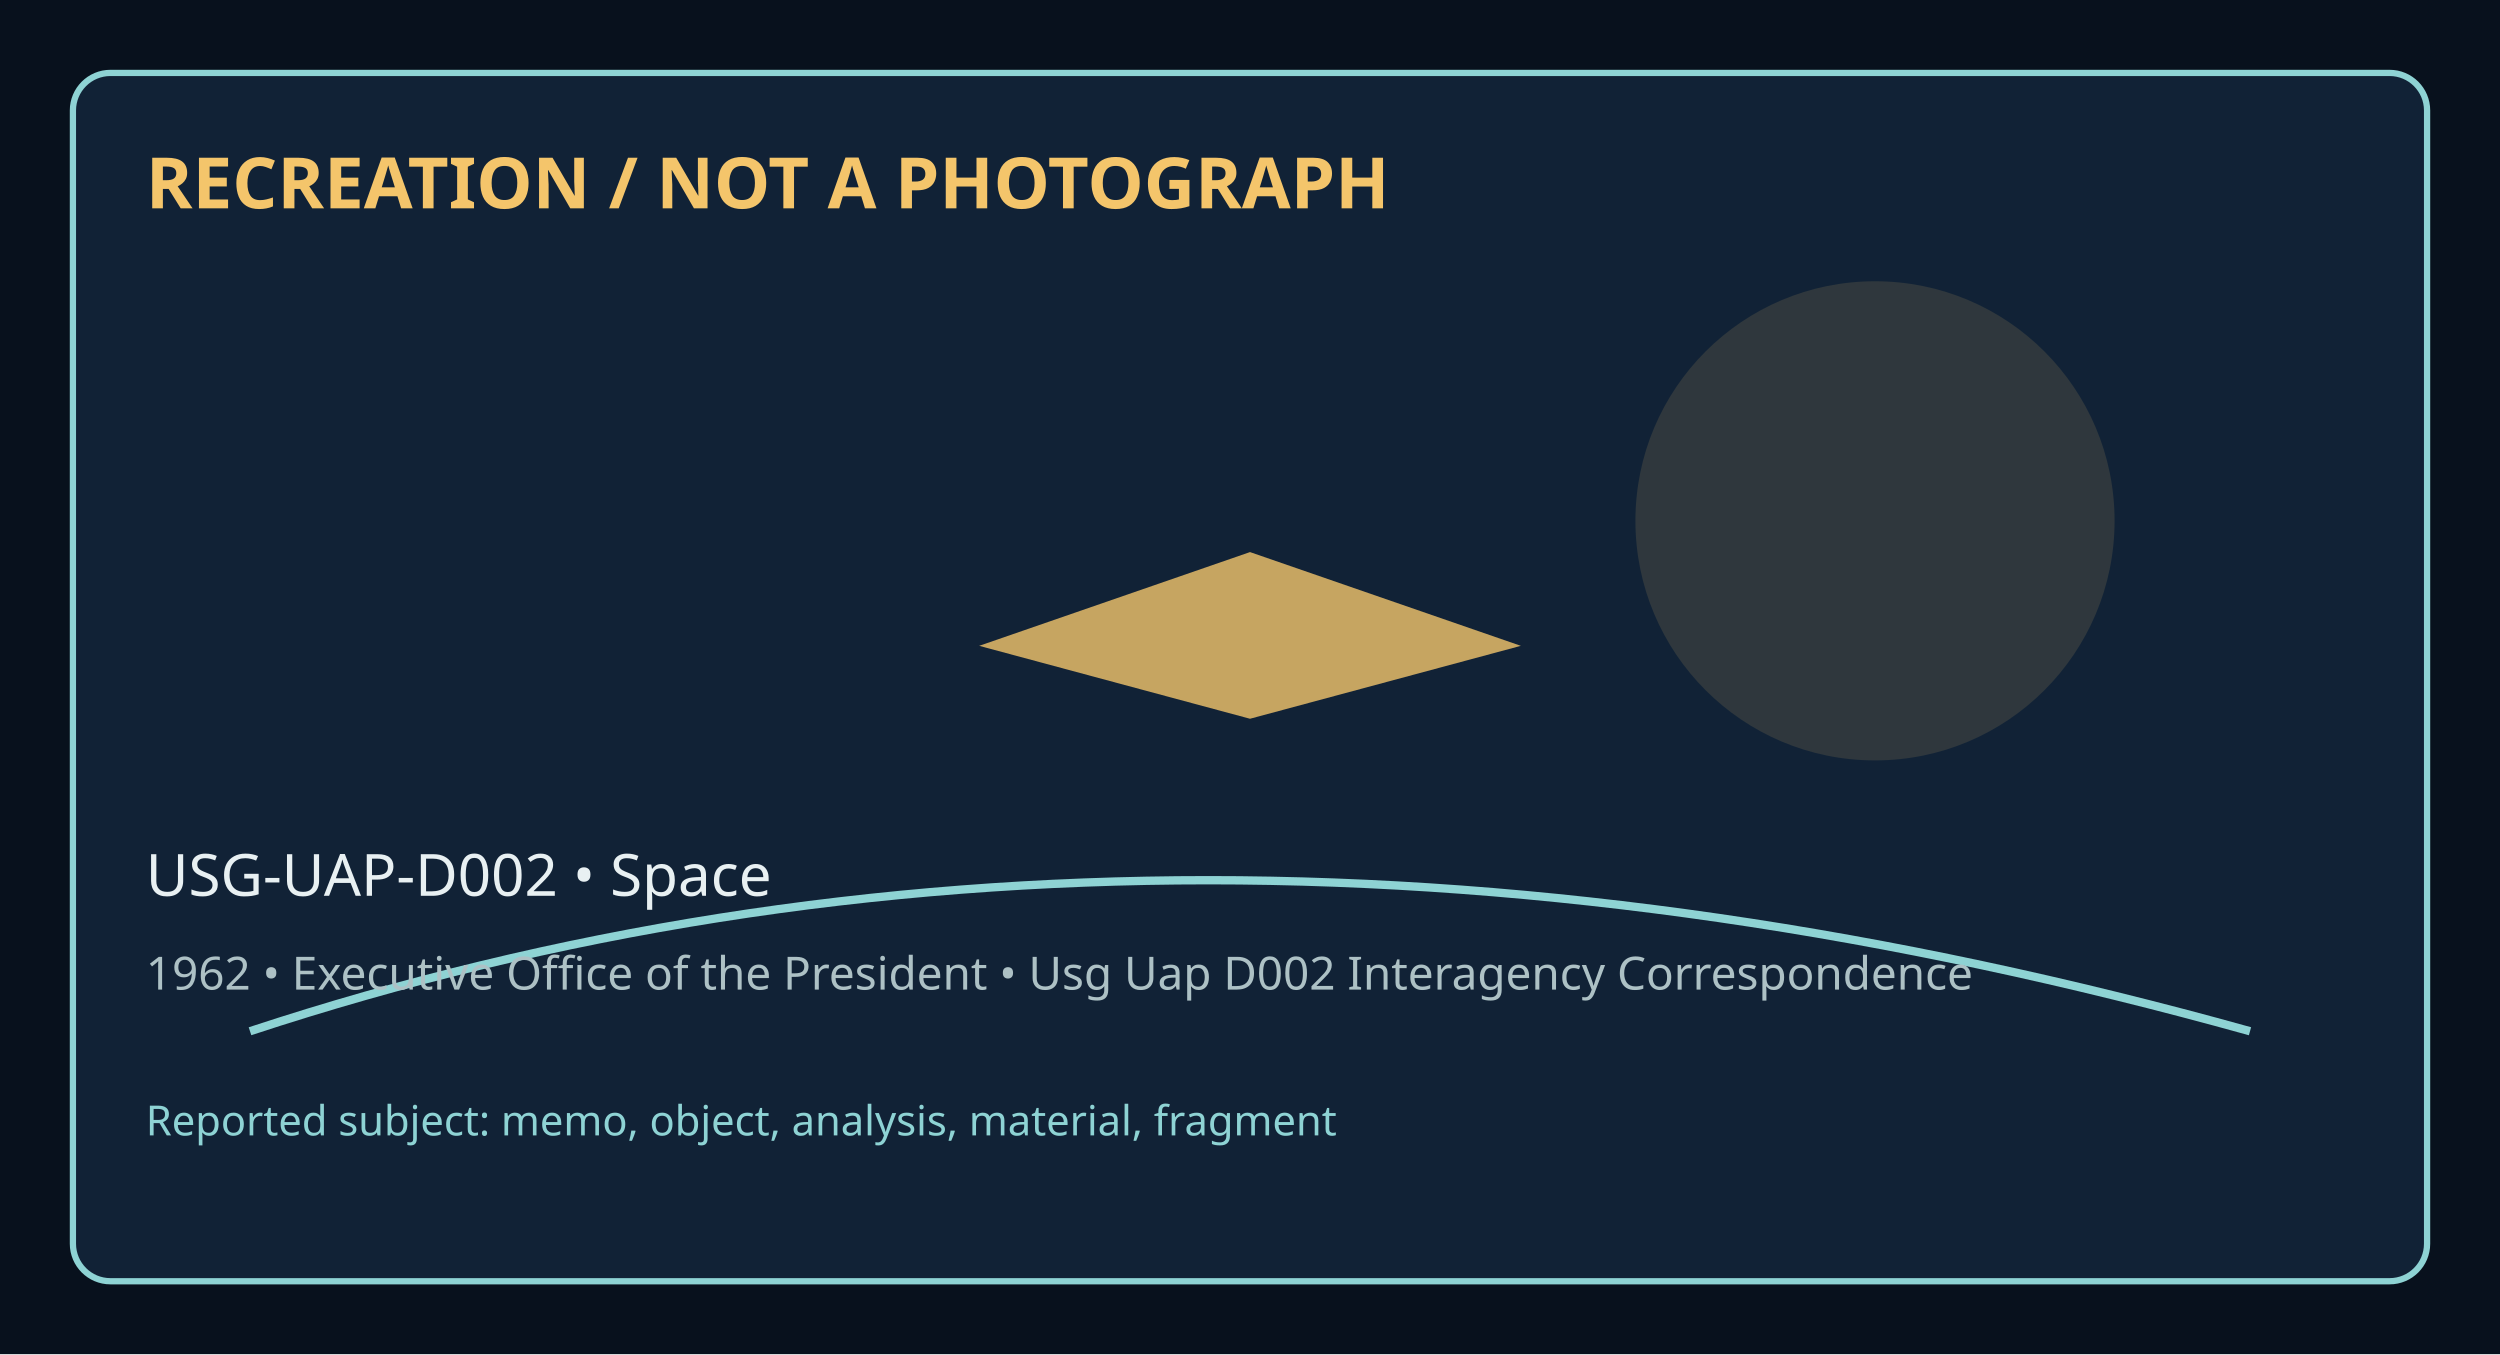
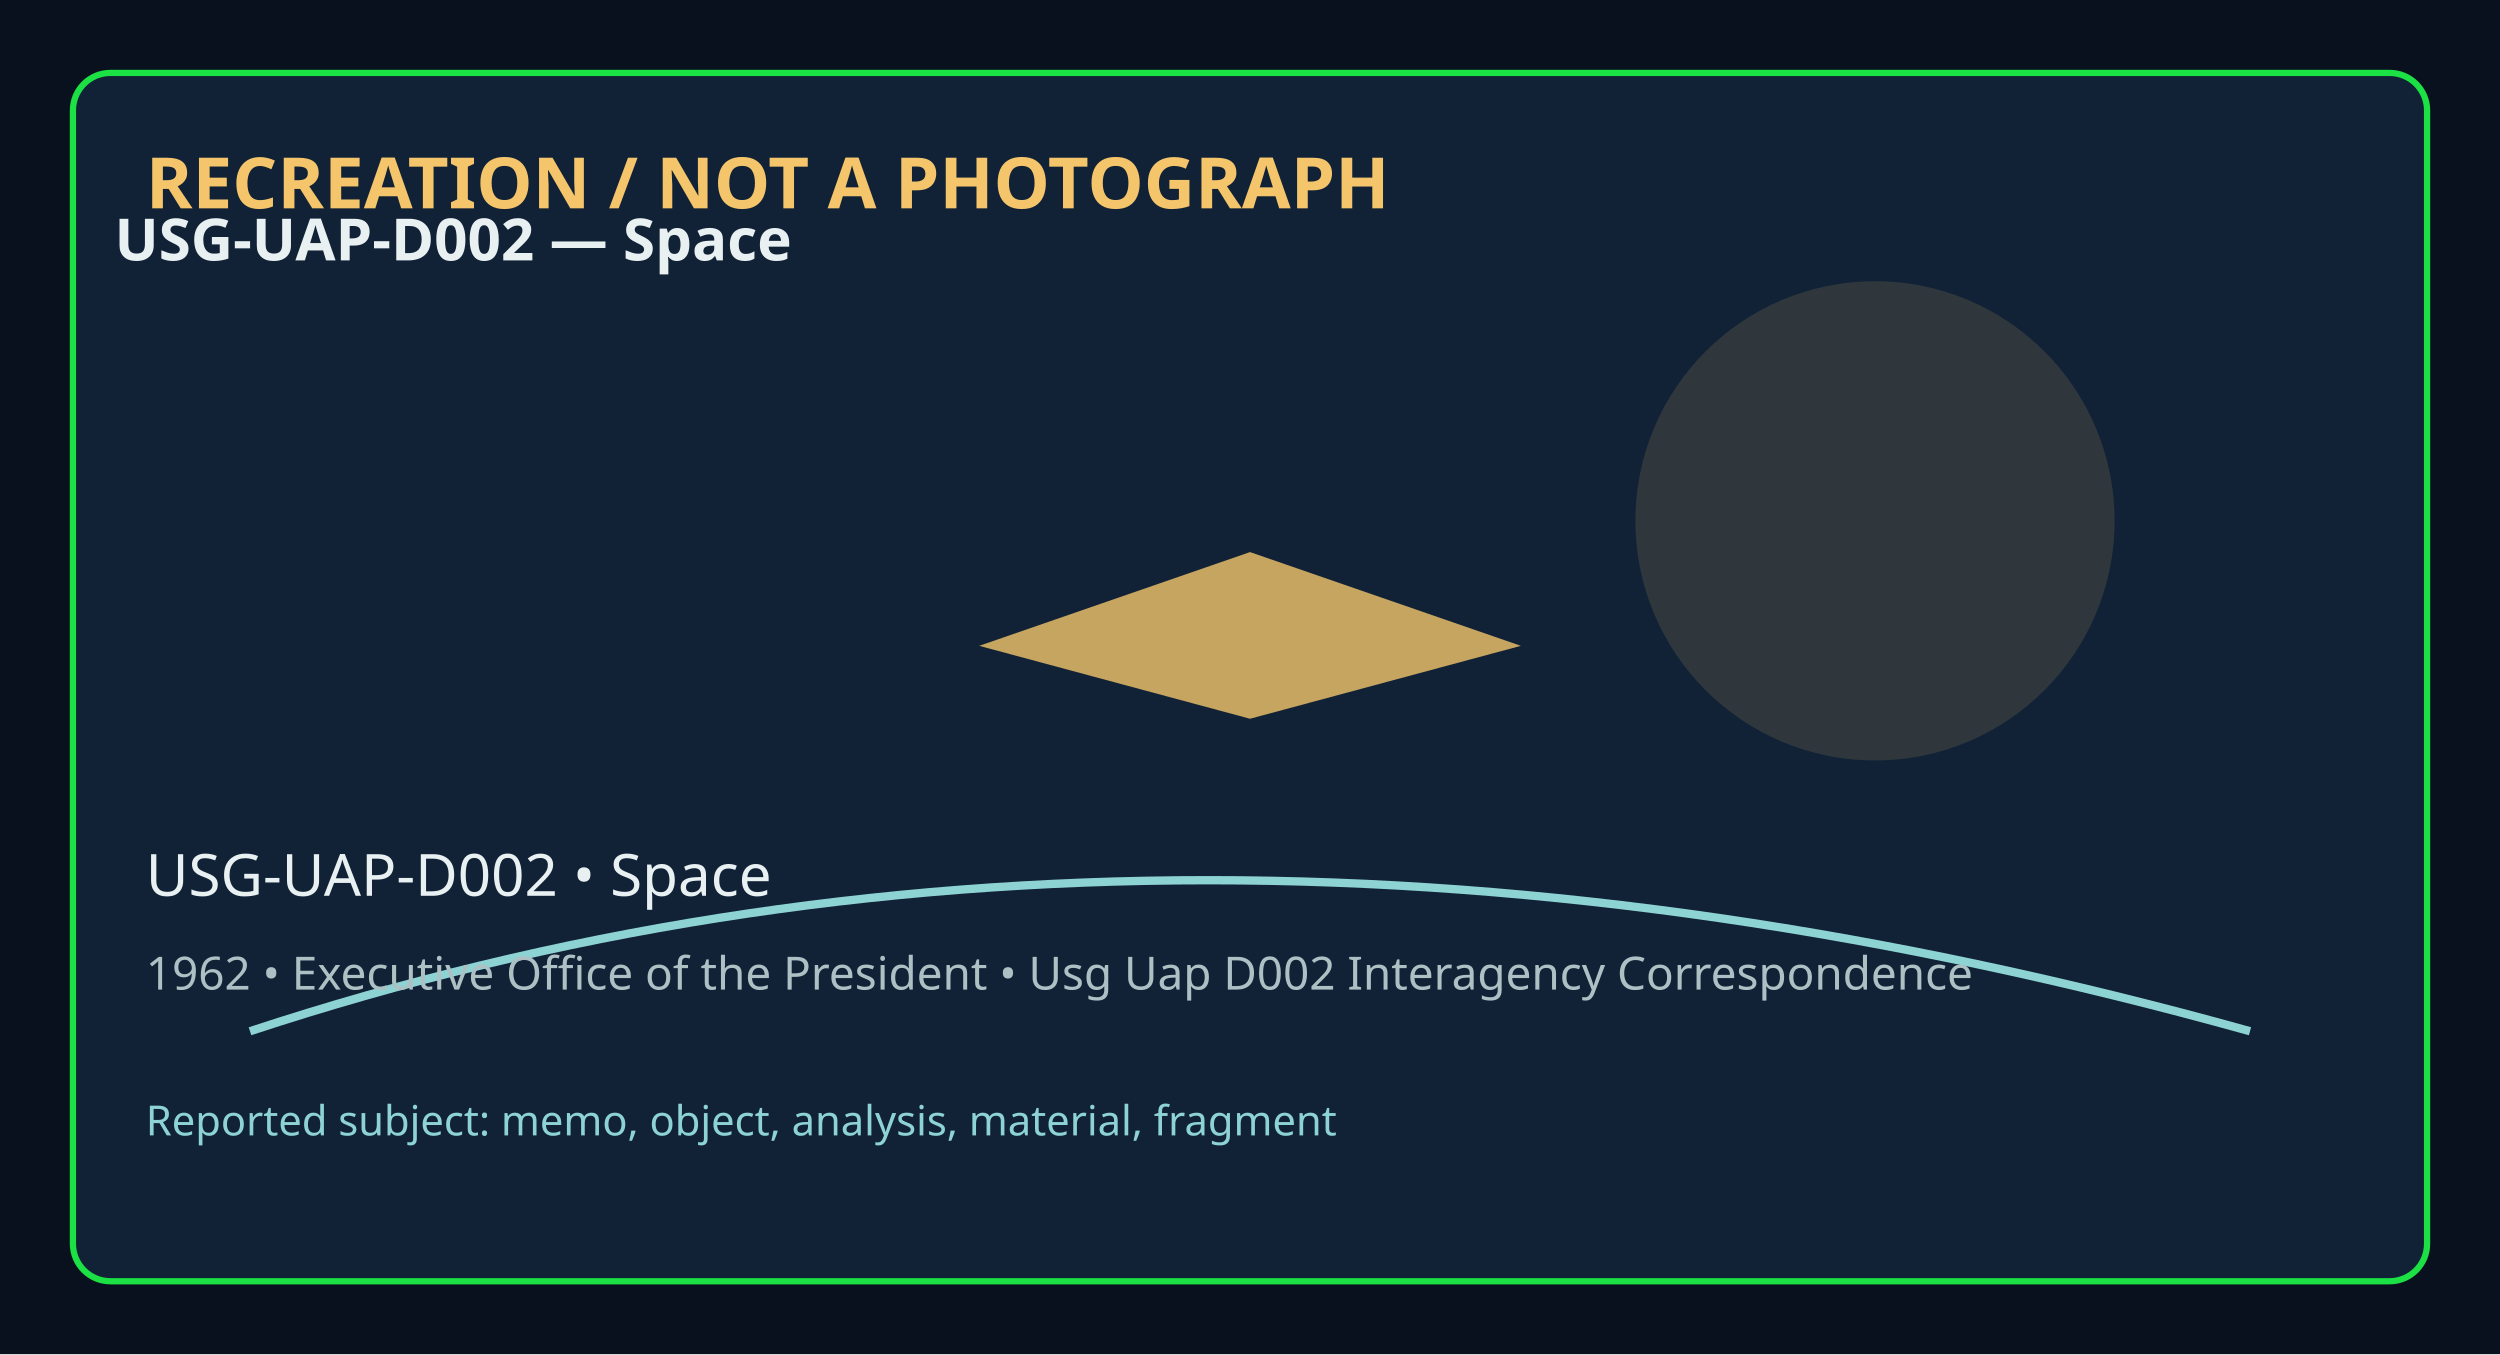
<svg xmlns="http://www.w3.org/2000/svg" viewBox="0 0 1200 650">
  <rect width="1200" height="650" fill="#08111d" />
-   <rect x="35" y="35" width="1130" height="580" rx="18" fill="#112236" stroke="#8ed3d4" stroke-width="3" />
+   <rect x="35" y="35" width="1130" height="580" rx="18" fill="#112236" stroke="#1be144" stroke-width="3" />
  <circle cx="900" cy="250" r="115" fill="#f4c56b" opacity=".13" />
  <path d="M120 495 Q560 350 1080 495" fill="none" stroke="#8ed3d4" stroke-width="4" />
  <path d="M470 310 L600 265 L730 310 L600 345 Z" fill="#f4c56b" opacity=".8" />
  <text x="70" y="100" fill="#f4c56b" font-family="sans-serif" font-size="34" font-weight="700">RECREATION / NOT A PHOTOGRAPH</text>
  <text x="70" y="430" fill="#e8f0f2" font-family="sans-serif" font-size="28">USG-UAP-D002 • Space</text>
  <text x="70" y="475" fill="#adc1c5" font-family="sans-serif" font-size="22">1962 • Executive Office of the President • Usg Uap D002 Interagency Correspondence</text>
  <text x="70" y="545" fill="#8ed3d4" font-family="sans-serif" font-size="20">Reported subject: memo, object, analysis, material, fragment</text>
+   <text x="55" y="125" fill="#e8f0f2" font-family="sans-serif" font-size="28" font-weight="700">USG-UAP-D002 — Space</text>
</svg>
